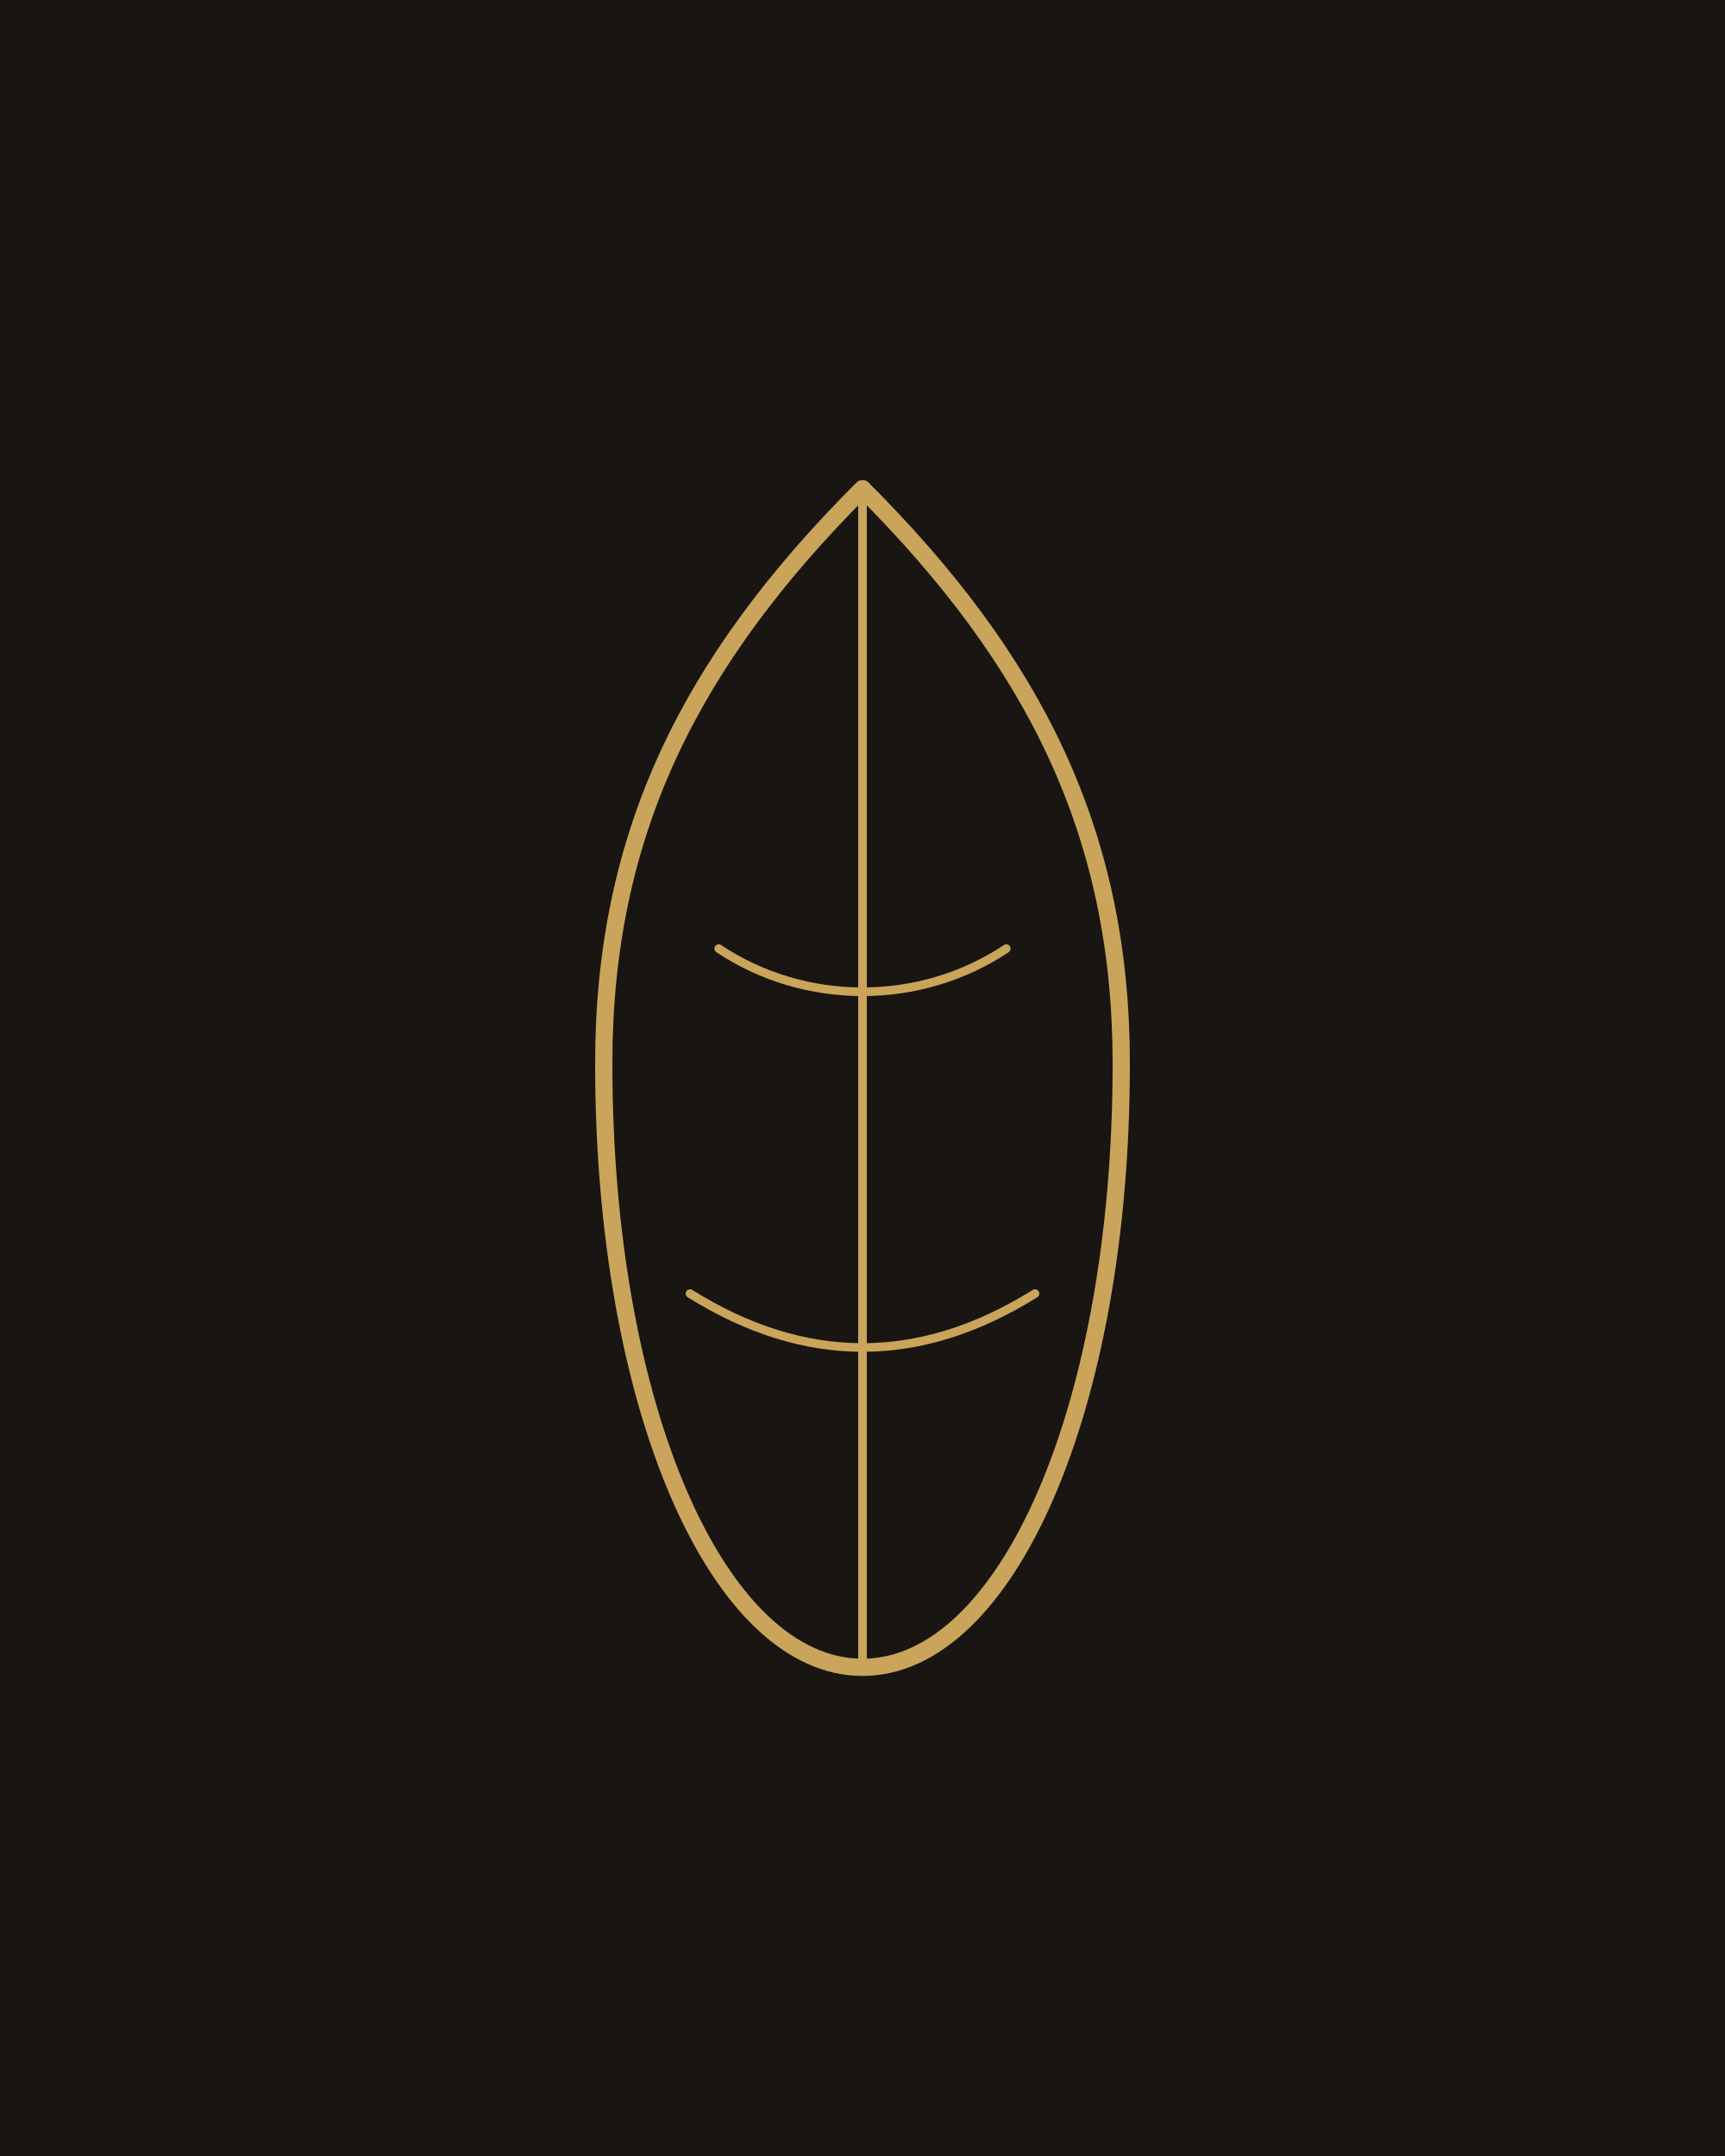
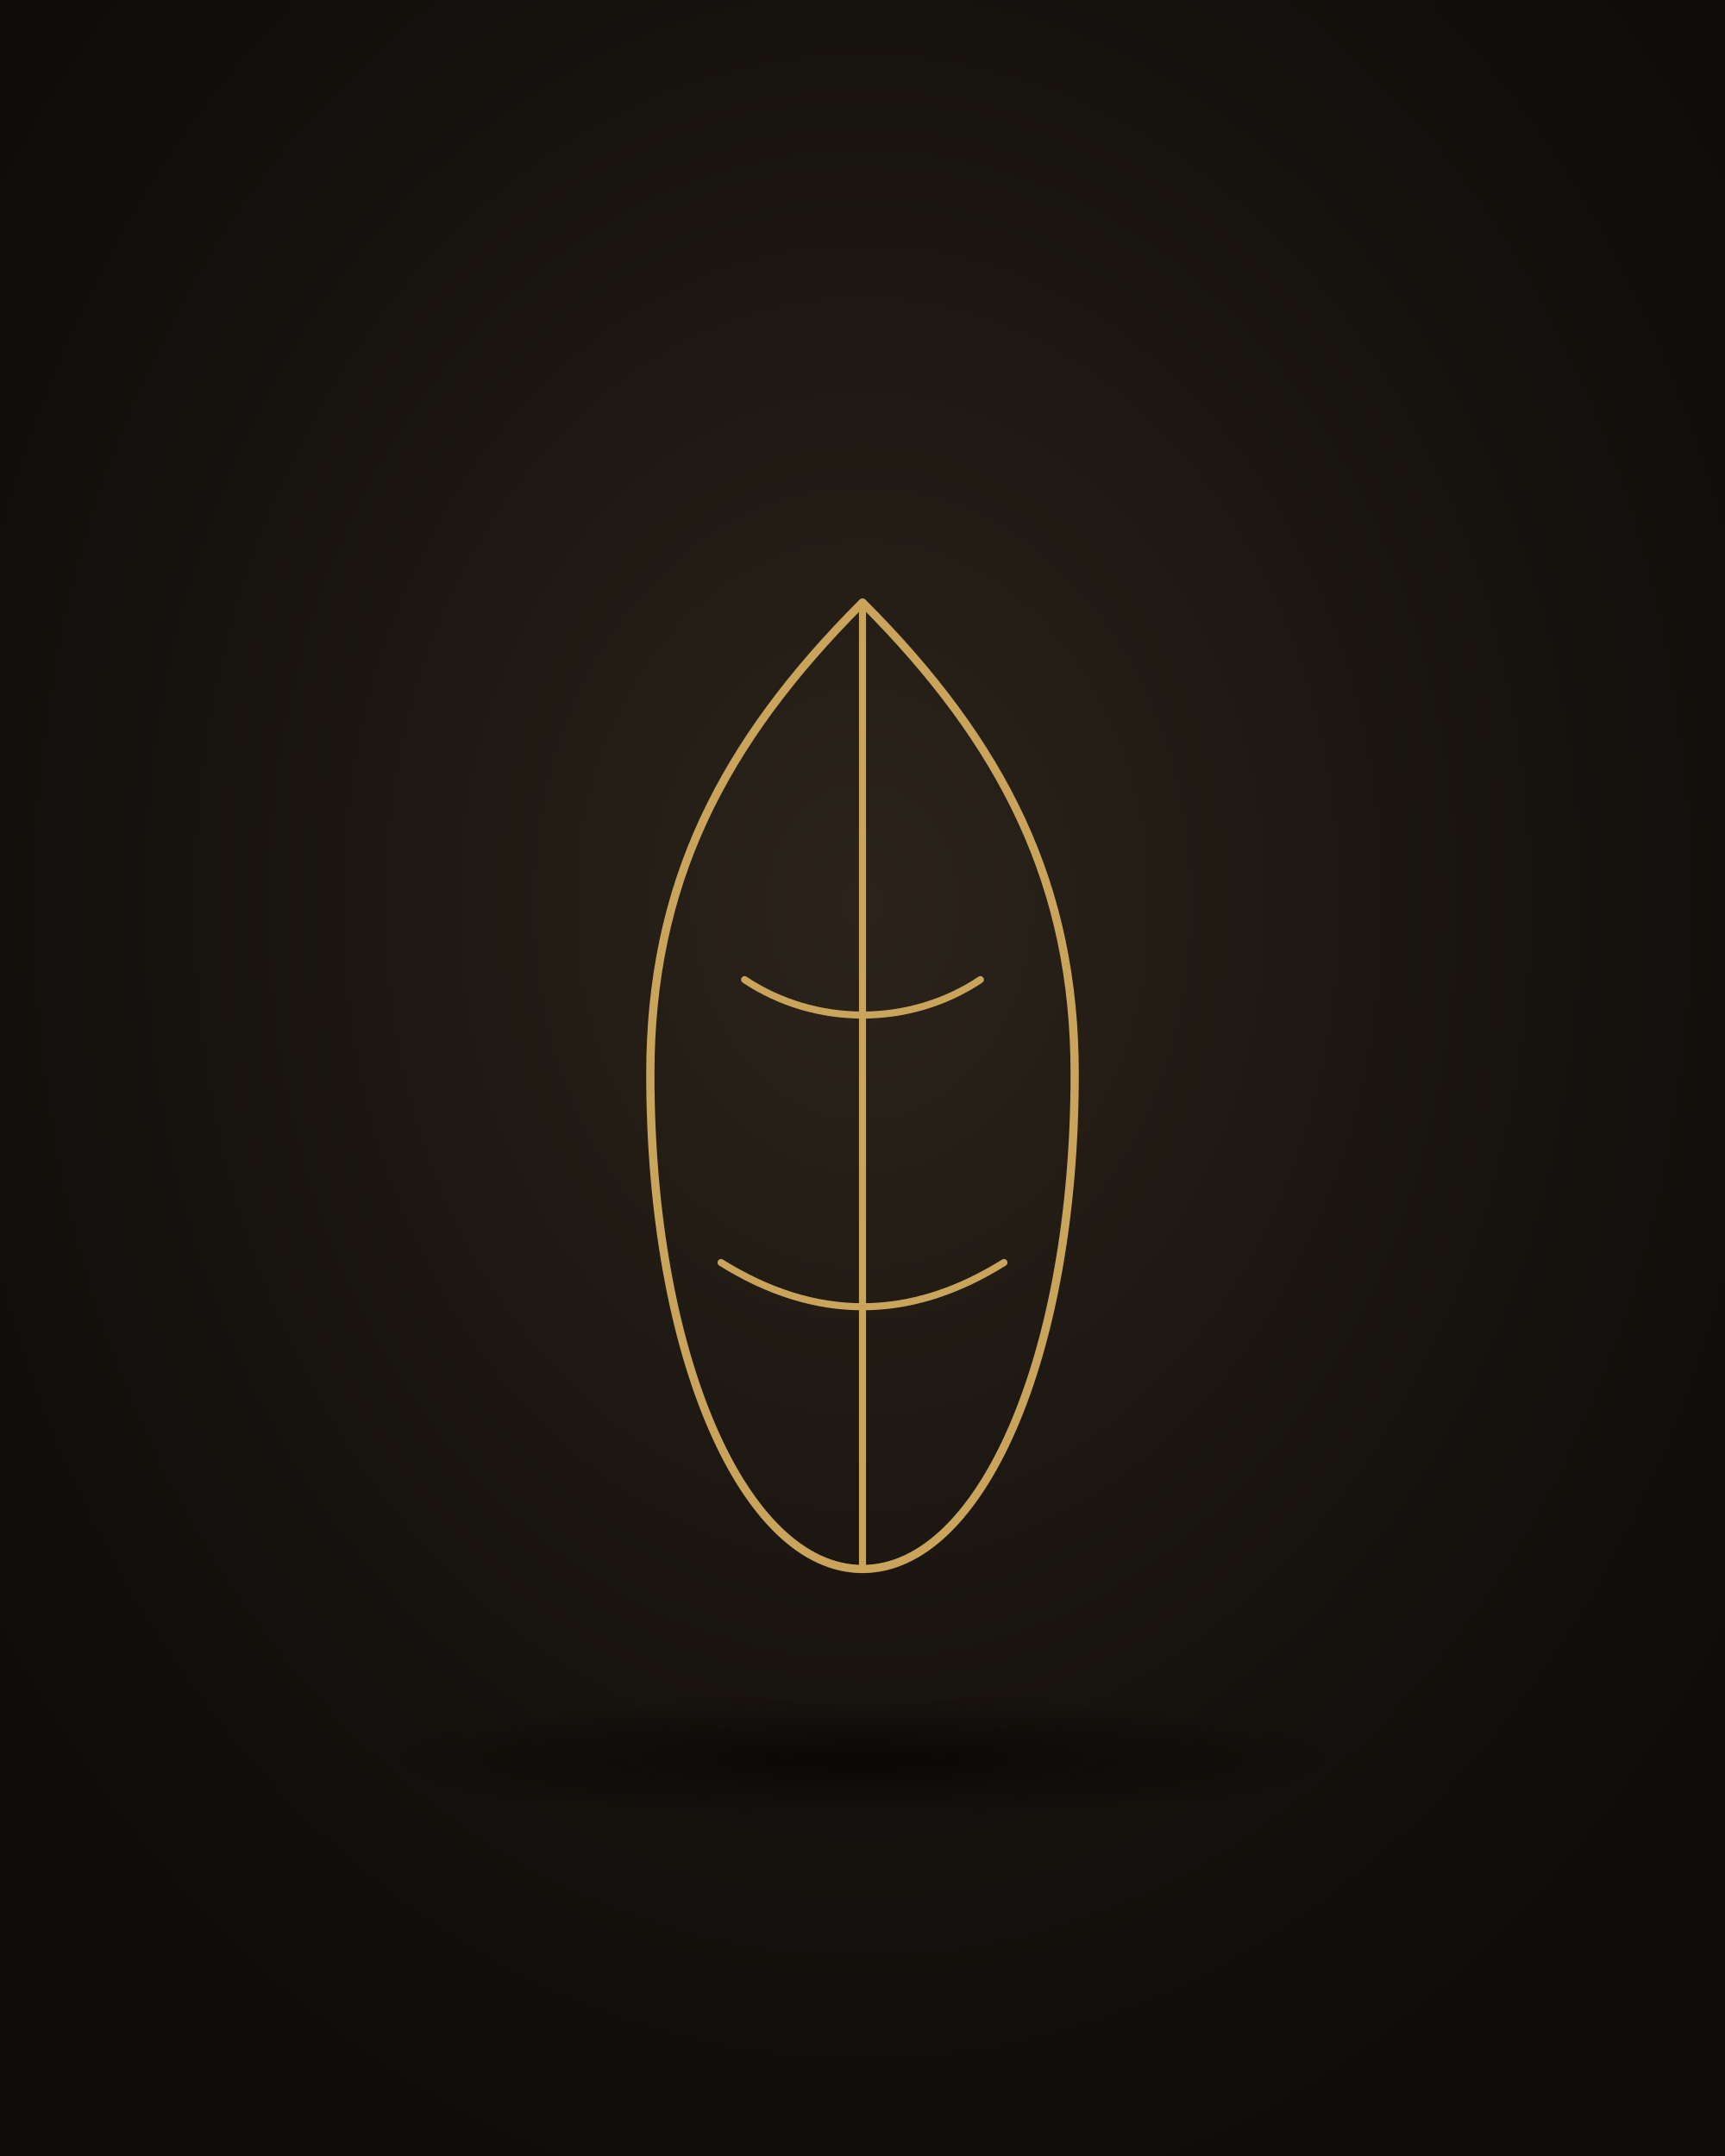
<svg xmlns="http://www.w3.org/2000/svg" viewBox="0 0 600 750">
-   <rect width="600" height="750" fill="#181512" />
-   <g stroke="#c9a45a" stroke-width="6" fill="none" stroke-linecap="round" stroke-linejoin="round">
+   <defs>
+     <radialGradient id="l" cx="50%" cy="42%" r="62%">
+       <stop offset="0" stop-color="#2c241b" />
+       <stop offset=".65" stop-color="#16120e" />
+       <stop offset="1" stop-color="#0f0c0a" />
+     </radialGradient>
+     <radialGradient id="s" cx="50%" cy="50%" r="50%">
+       <stop offset="0" stop-color="#000" stop-opacity=".55" />
+       <stop offset="1" stop-color="#000" stop-opacity="0" />
+     </radialGradient>
+   </defs>
+   <rect width="600" height="750" fill="url(#l)" />
+   <ellipse cx="300" cy="612" rx="170" ry="22" fill="url(#s)" />
+   <g transform="translate(300 390) scale(.82) translate(-300 -390)" stroke="#c9a45a" stroke-width="3.5" fill="none" stroke-linecap="round" stroke-linejoin="round">
    <path d="M300 170c-60 60-90 120-90 200 0 120 40 210 90 210s90-90 90-210c0-80-30-140-90-200z" />
    <path d="M300 170v410" stroke-width="3" />
    <path d="M250 330c30 20 70 20 100 0M240 450c40 25 80 25 120 0" stroke-width="3" />
  </g>
</svg>
